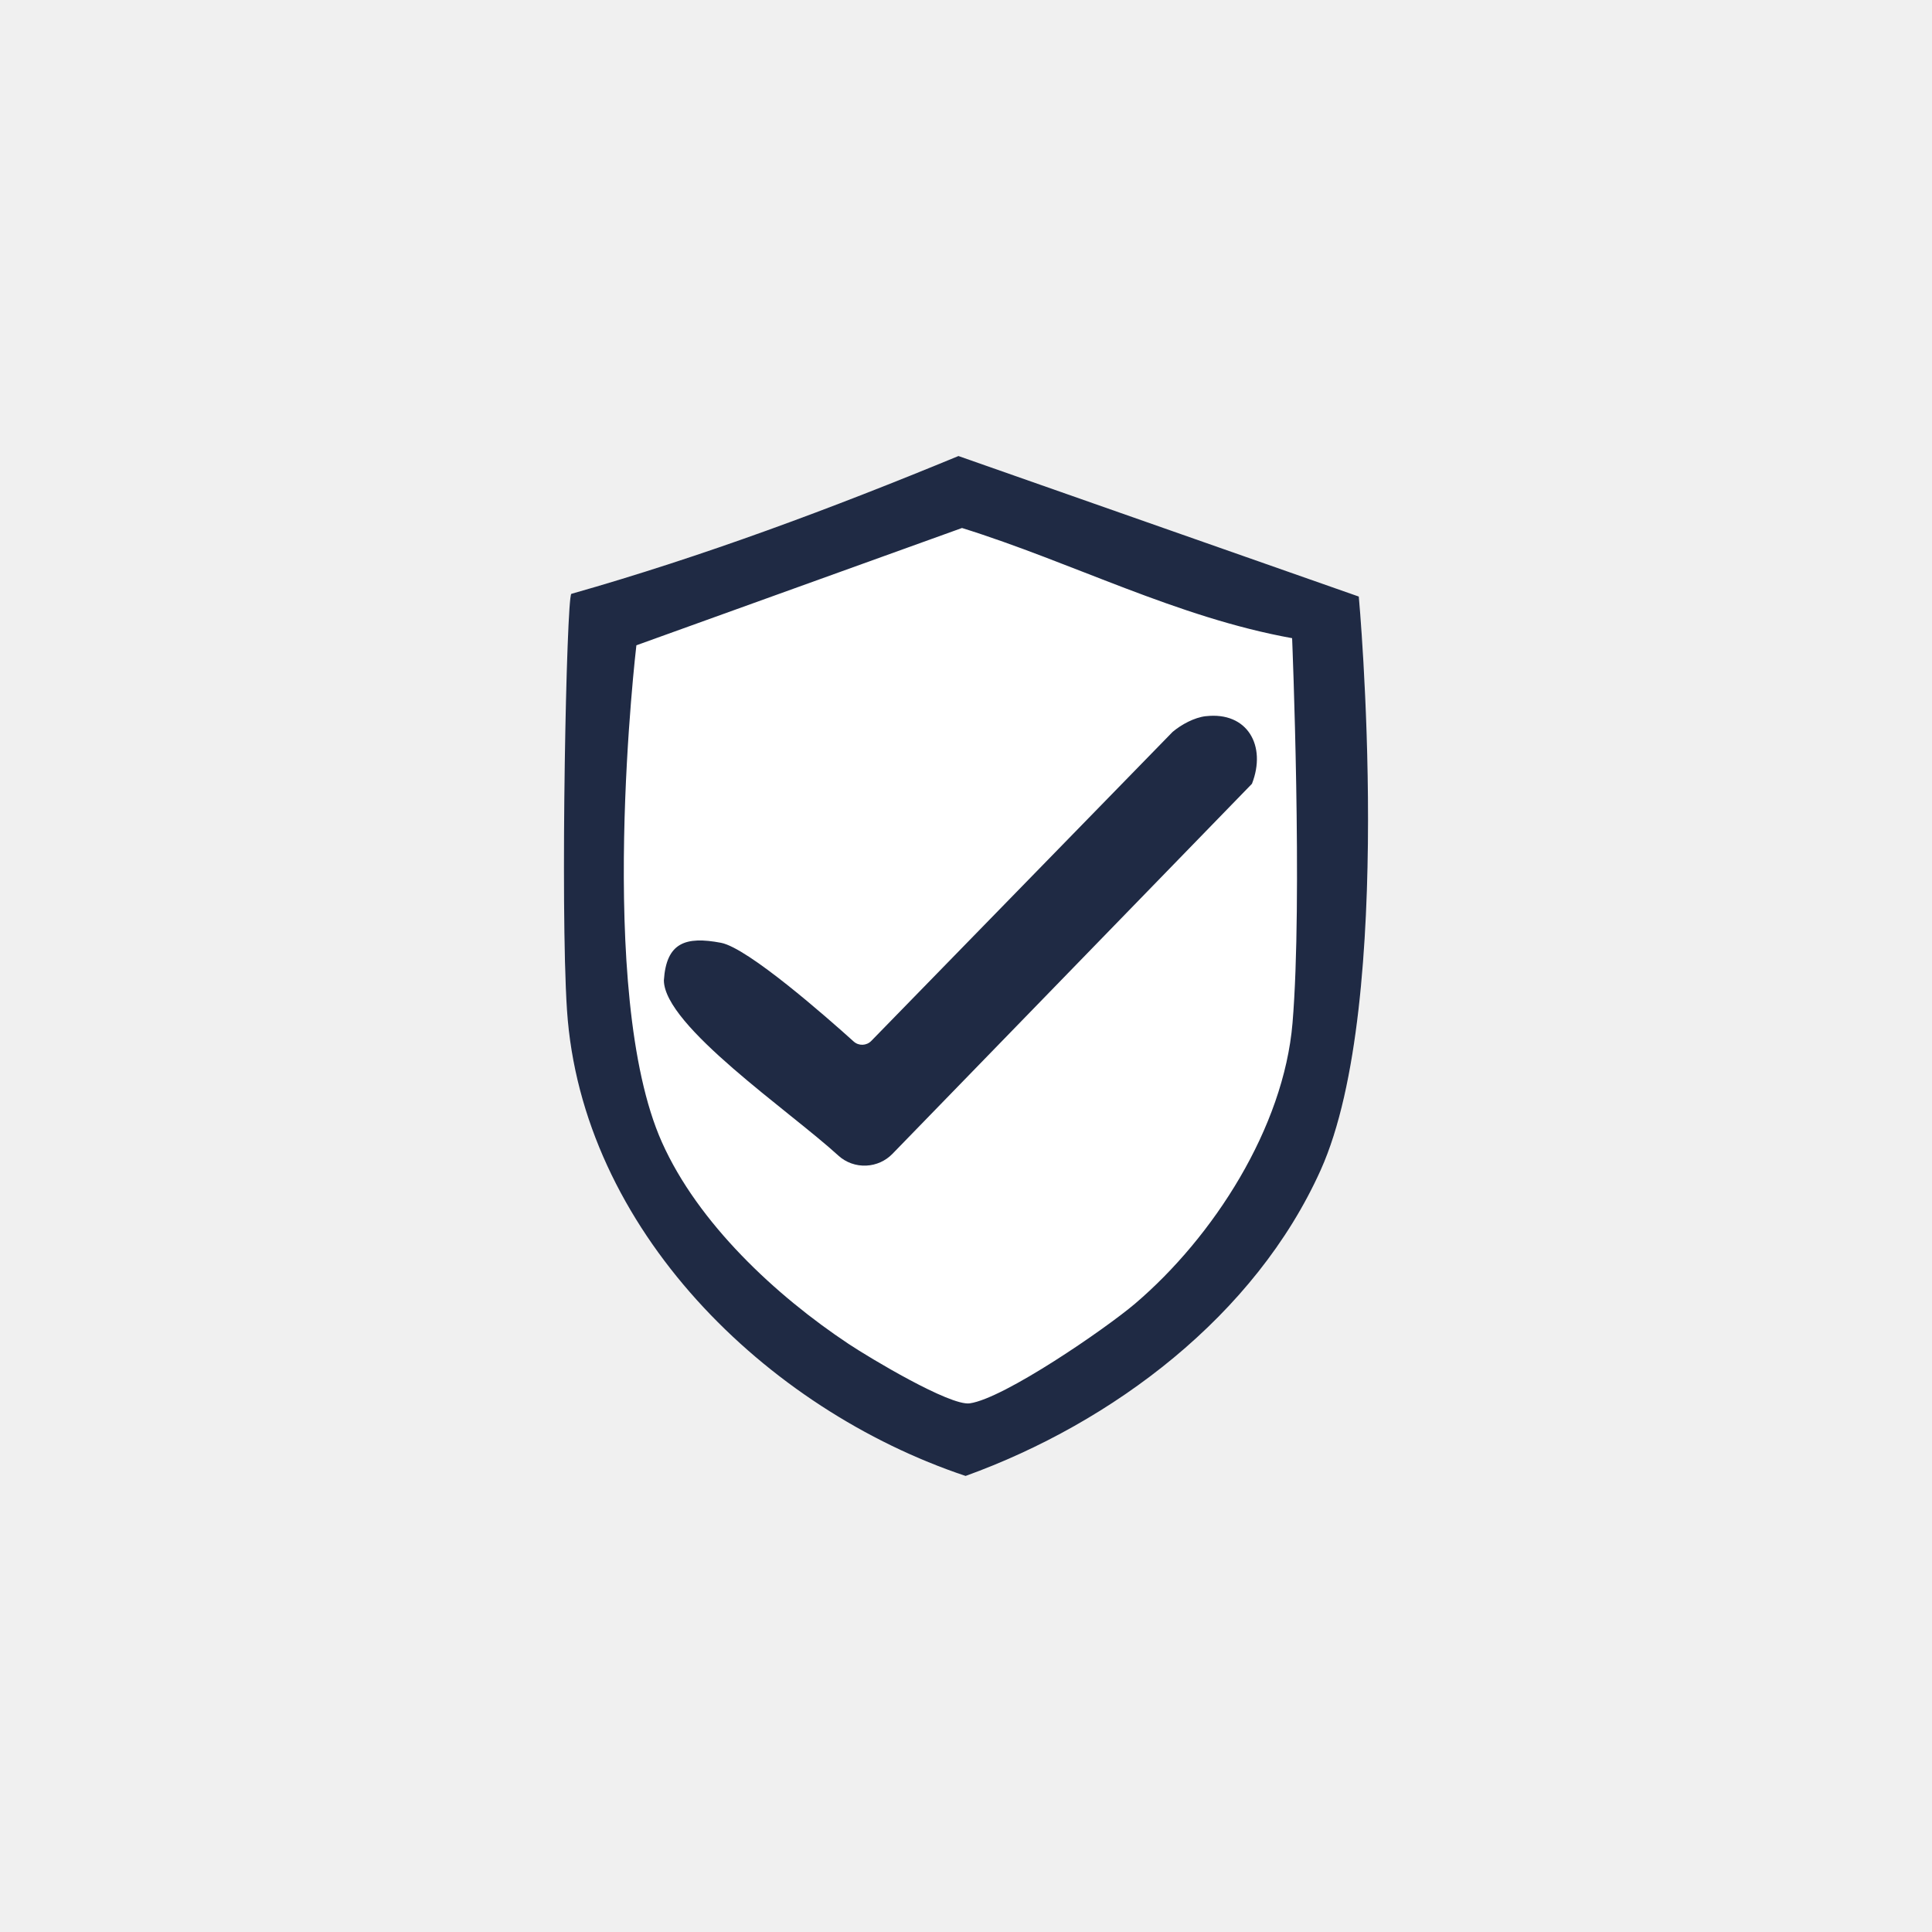
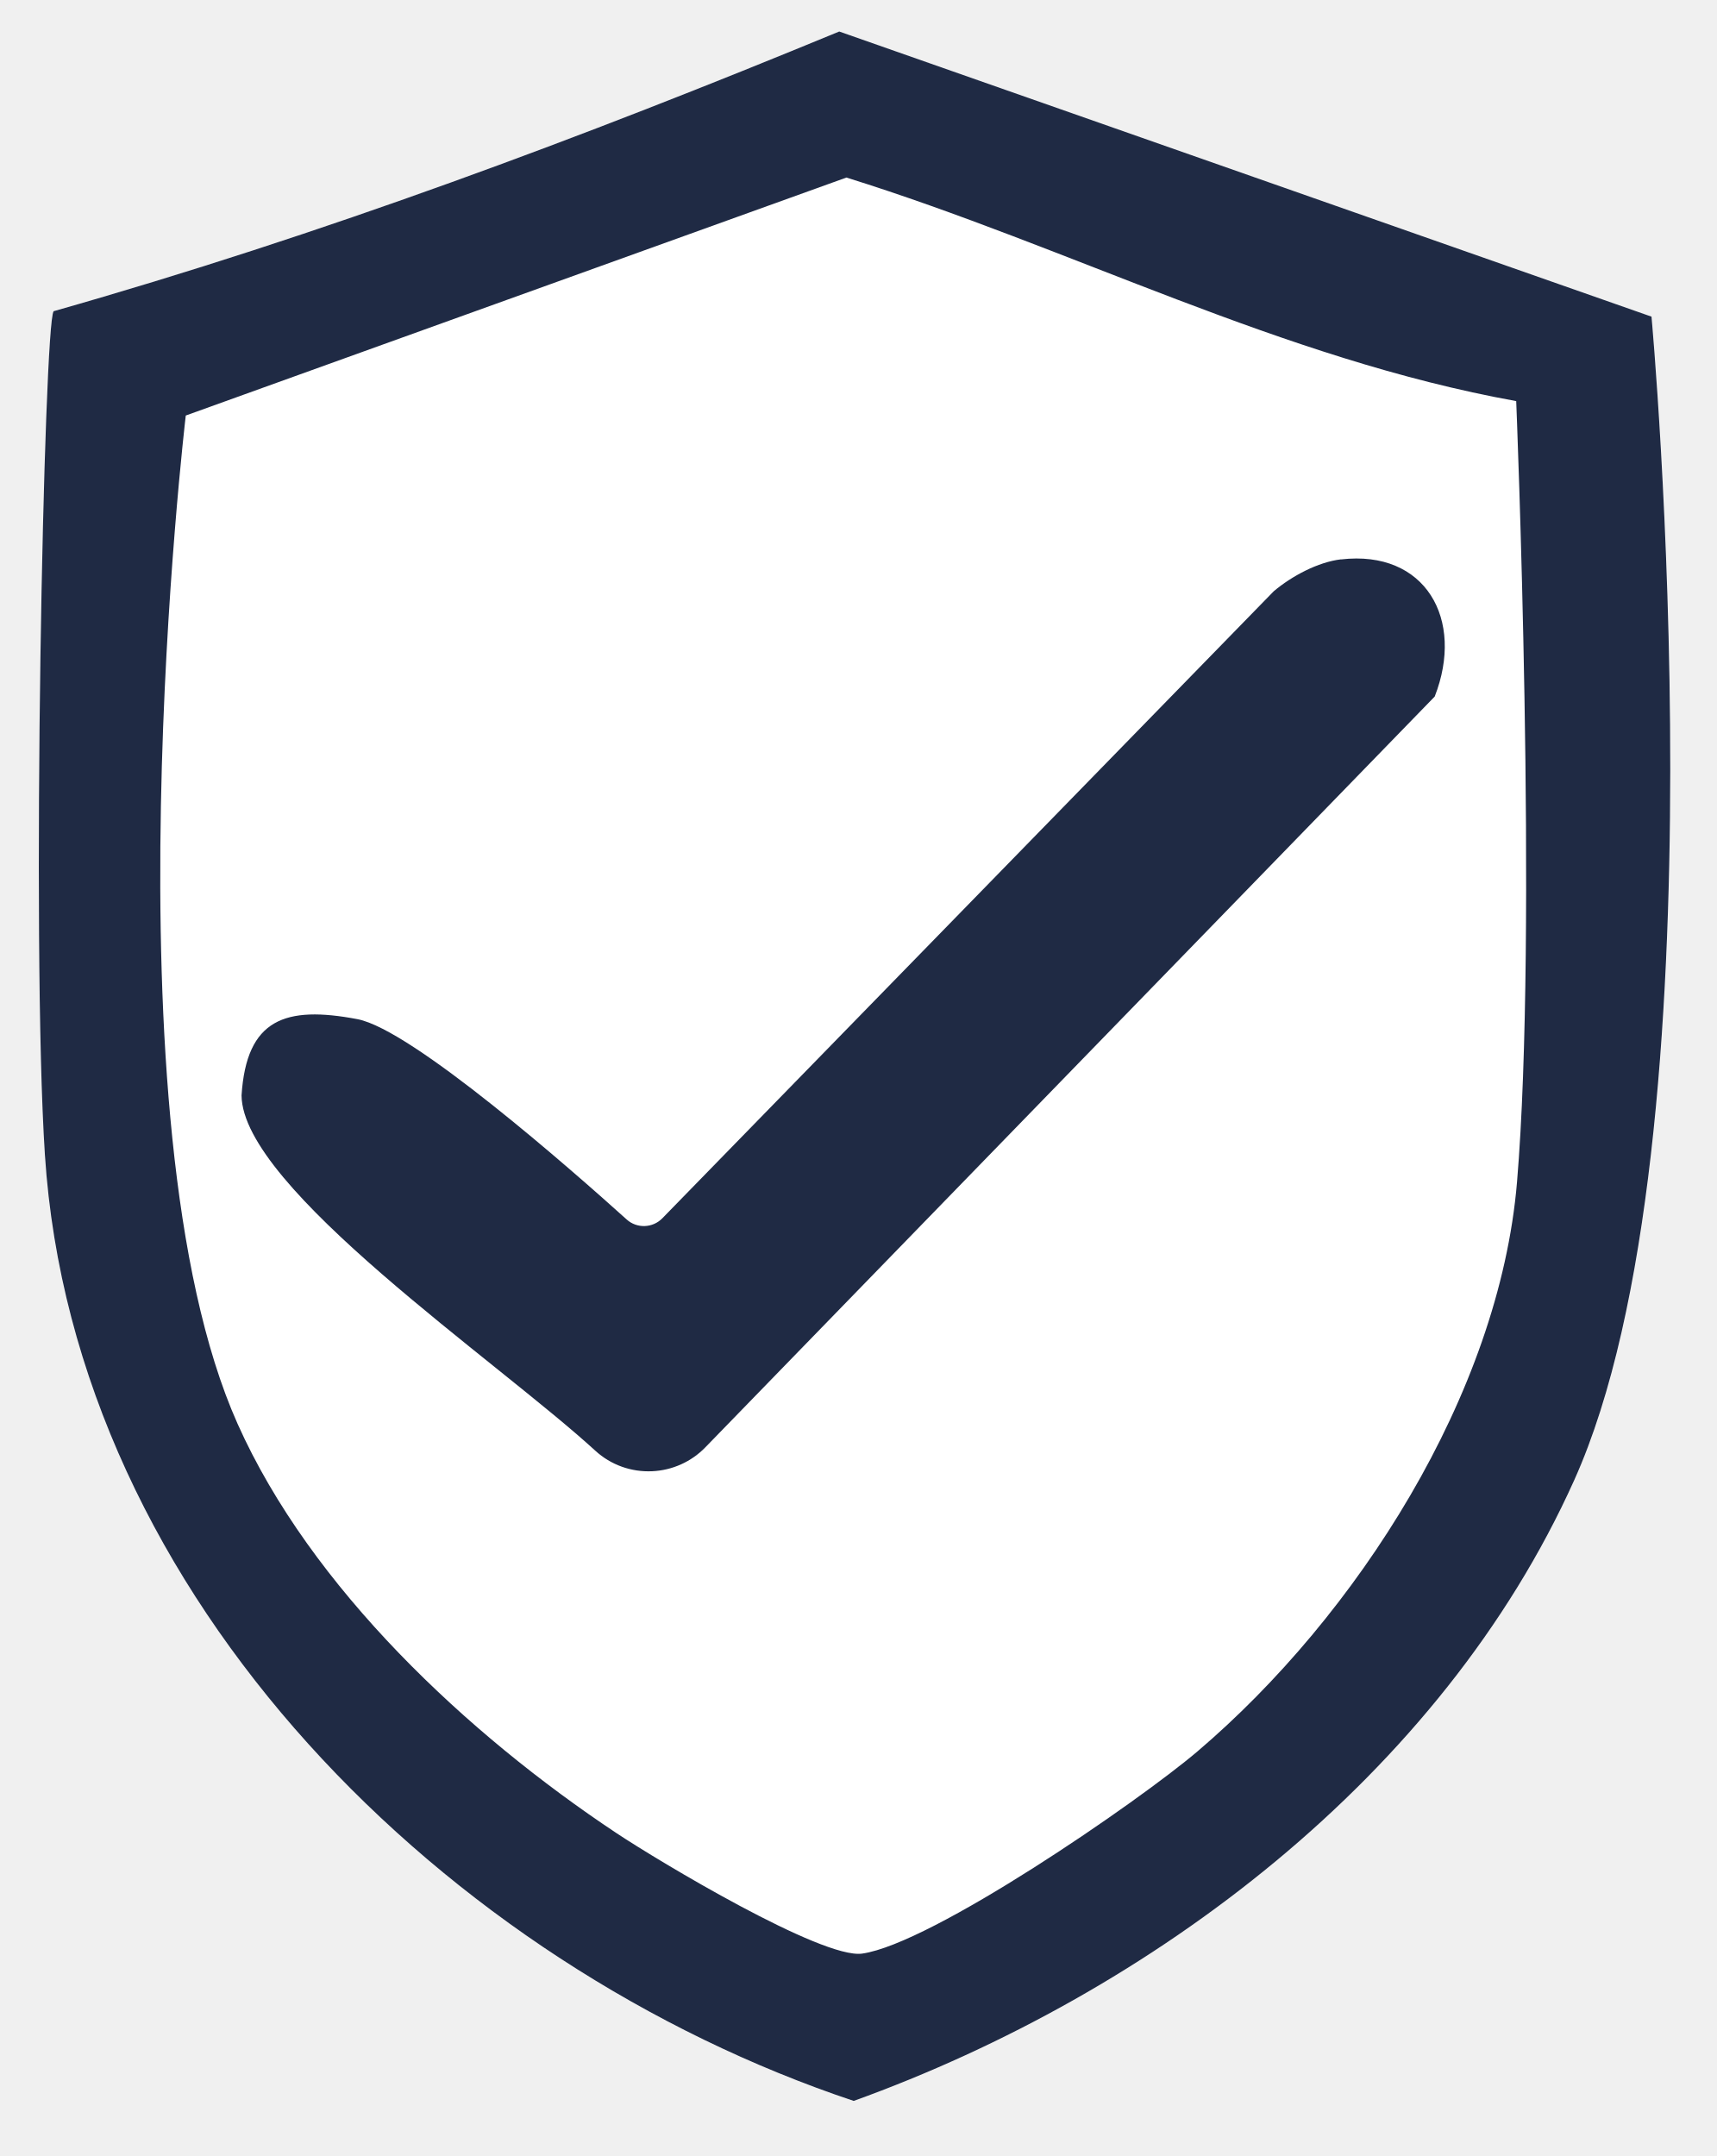
- <svg xmlns="http://www.w3.org/2000/svg" id="Layer_1" data-name="Layer 1" viewBox="0 0 972 972">
+ <svg xmlns="http://www.w3.org/2000/svg" viewBox="274.104 221.616 425.736 534.6" data-name="Layer 1" id="Layer_1" style="max-height: 500px" width="425.736" height="534.6">
  <defs>
    <style>
      .cls-1 {
        fill: #fff;
      }

      .cls-2 {
        fill: #1f2a44;
      }
    </style>
  </defs>
-   <path class="cls-1" d="M664.47,588.62c-32.93,73.24-104.58,127.2-178.67,153.95-100.51-33.57-193.35-124.37-200.56-234.56-3.44-52.66-.25-206.5,2.18-209.22,66.51-18.88,130.97-43.01,194.8-69.35l201.41,70.7s18.78,204.13-19.15,288.49Z" />
+   <path d="M664.47,588.62c-32.93,73.24-104.58,127.2-178.67,153.95-100.51-33.57-193.35-124.37-200.56-234.56-3.44-52.66-.25-206.5,2.18-209.22,66.51-18.88,130.97-43.01,194.8-69.35l201.41,70.7s18.78,204.13-19.15,288.49Z" class="cls-1" />
  <g>
-     <path class="cls-2" d="M482.21,229.43l201.41,70.7s18.78,204.13-19.15,288.48c-32.93,73.24-104.58,127.2-178.67,153.95-100.51-33.57-193.36-124.38-200.56-234.56-3.44-52.66-.25-206.49,2.17-209.22,66.51-18.89,130.97-43.01,194.79-69.35ZM650.06,321.07c-58.14-10.5-110.42-38.07-166.07-55.43l-163.82,59.01s-20.73,174.87,12.84,250c18.19,40.72,57.1,77.02,93.95,101.5,10.46,6.95,50.97,31.27,60.92,29.88,17.28-2.42,68.45-37.63,83.18-50.16,39.41-33.56,74.78-88.51,79.21-141.14,5.21-61.97-.2-193.66-.2-193.66Z" />
-     <path class="cls-2" d="M606.62,360.33c20.94-2.44,30.73,14.86,23.24,34l-180.85,186.16c-3.47,3.58-8.18,5.7-13.16,5.93h0c-5.2.25-10.28-1.56-14.12-5.08-24.43-22.37-87.55-65.18-87.73-88.11,1.22-19.01,10.88-22.3,28.75-18.9,13.56,2.58,53.26,37.51,66.74,49.66,2.55,2.3,6.45,2.16,8.85-.29l151.6-155.47c4.44-3.75,10.96-7.25,16.68-7.92Z" />
+     <path d="M482.21,229.43l201.41,70.7s18.78,204.13-19.15,288.48c-32.93,73.24-104.58,127.2-178.67,153.95-100.51-33.57-193.36-124.38-200.56-234.56-3.44-52.66-.25-206.49,2.17-209.22,66.51-18.89,130.97-43.01,194.79-69.35ZM650.06,321.07c-58.14-10.5-110.42-38.07-166.07-55.43l-163.82,59.01s-20.73,174.87,12.84,250c18.19,40.72,57.1,77.02,93.95,101.5,10.46,6.95,50.97,31.27,60.92,29.88,17.28-2.42,68.45-37.63,83.18-50.16,39.41-33.56,74.78-88.51,79.21-141.14,5.21-61.97-.2-193.66-.2-193.66Z" class="cls-2" />
+     <path d="M606.62,360.33c20.94-2.44,30.73,14.86,23.24,34l-180.85,186.16c-3.47,3.58-8.18,5.7-13.16,5.93h0c-5.2.25-10.28-1.56-14.12-5.08-24.43-22.37-87.55-65.18-87.73-88.11,1.22-19.01,10.88-22.3,28.75-18.9,13.56,2.58,53.26,37.51,66.74,49.66,2.55,2.3,6.45,2.16,8.85-.29l151.6-155.47c4.44-3.75,10.96-7.25,16.68-7.92Z" class="cls-2" />
  </g>
</svg>
